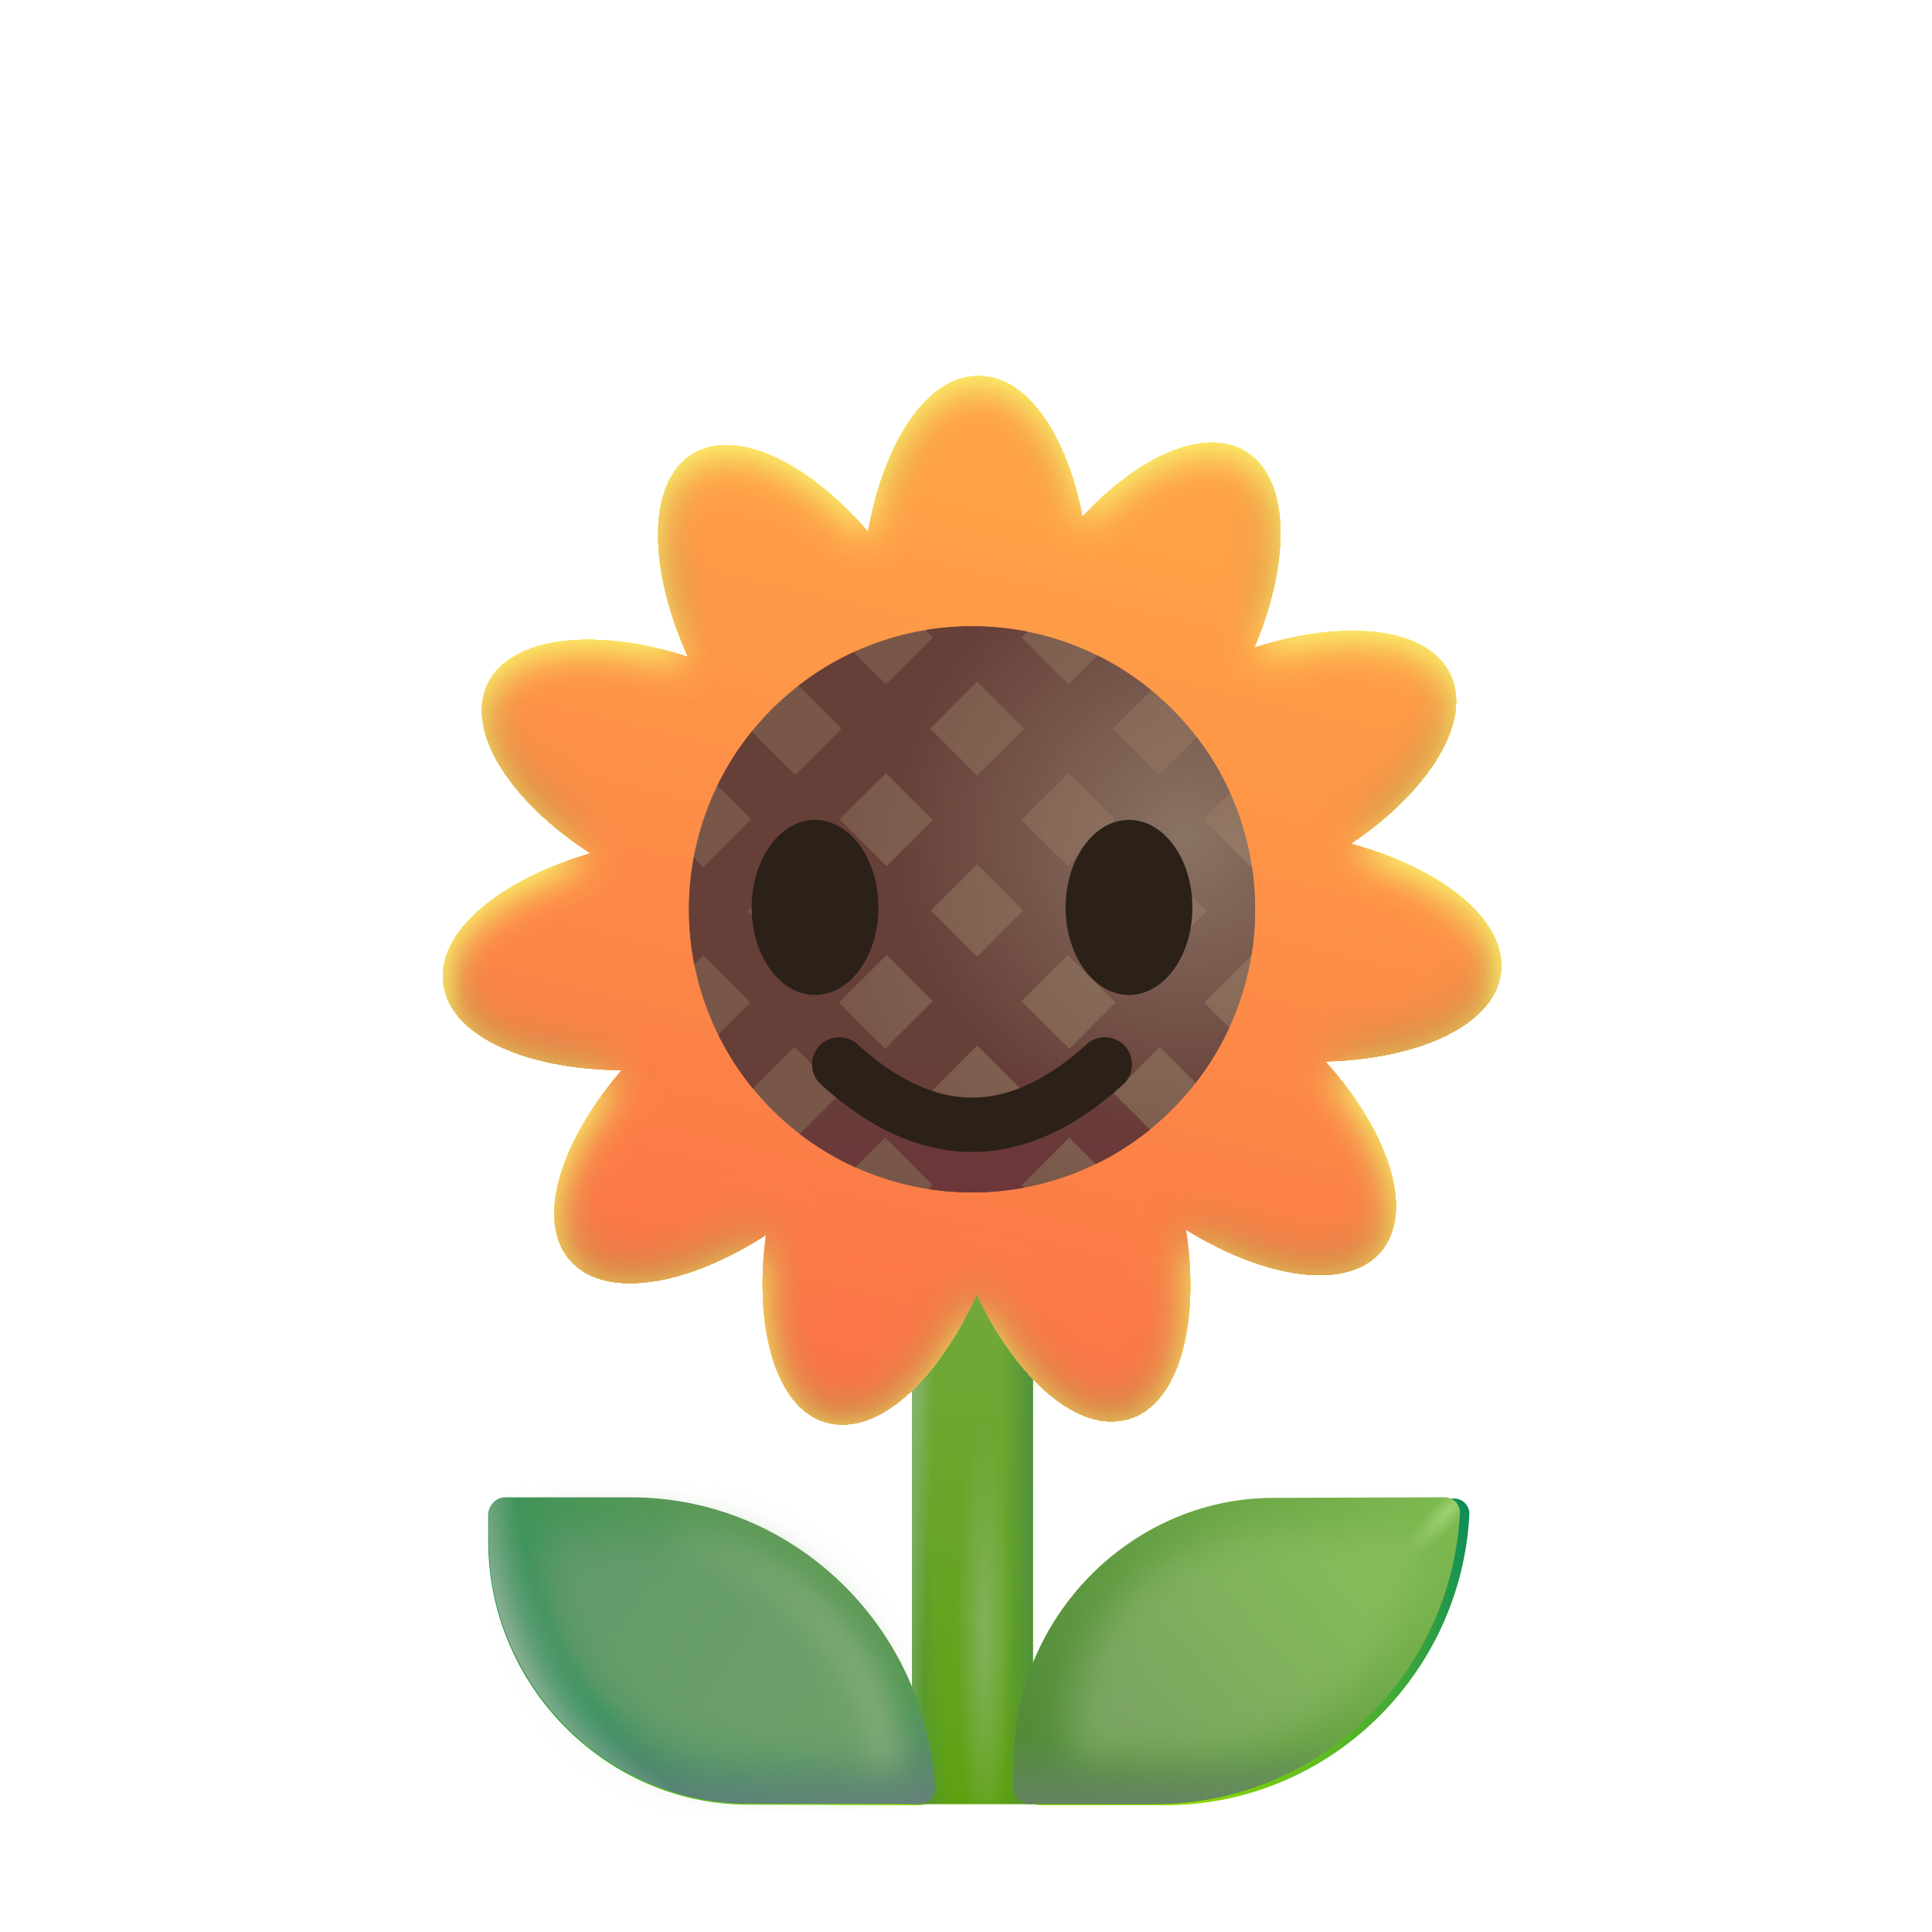
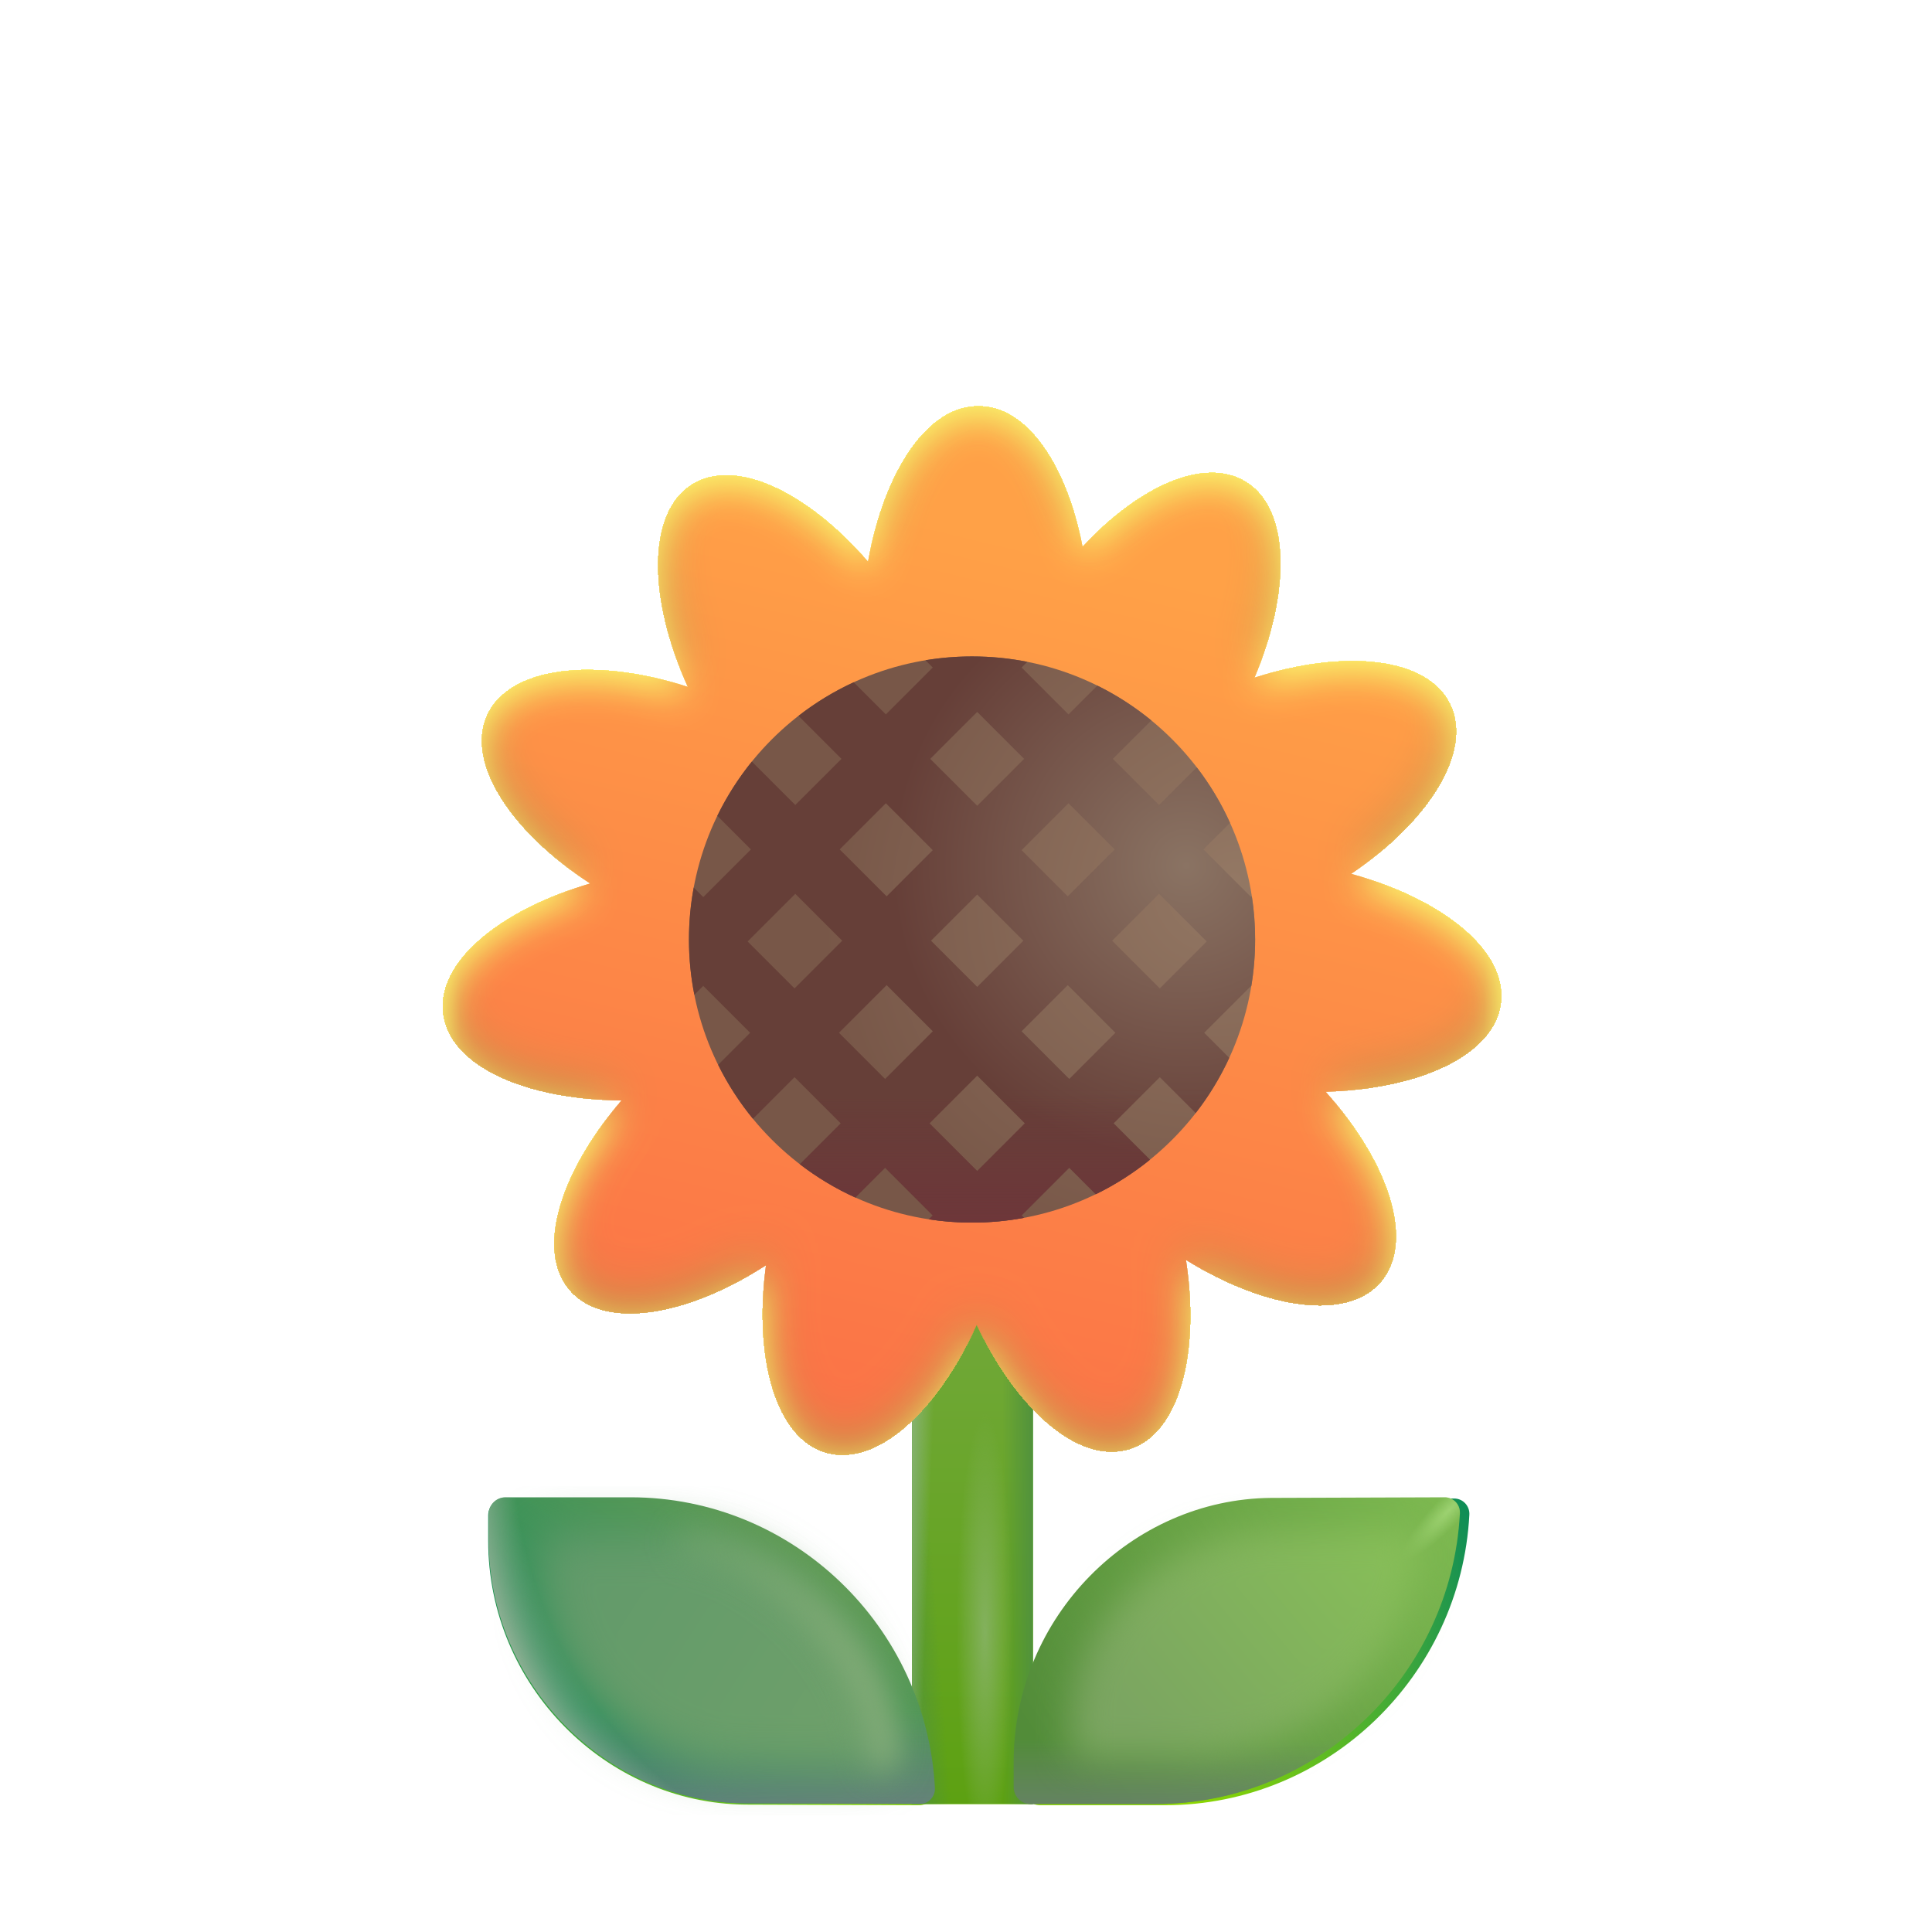
- <svg xmlns="http://www.w3.org/2000/svg" viewBox="0 0 32 32" fill="none">
+ <svg xmlns="http://www.w3.org/2000/svg" viewBox="0 0 32 32" fill="none" data-fb-stage="full" data-fb-stem-tip="16.1,19.75" data-fb-bloom-base="16.1,19.75" data-fb-overlap="0.5">
  <defs>
    <filter id="sun-filter0_f_28327_7424" x="8.181" y="24.625" width="7.218" height="5.43" filterUnits="userSpaceOnUse" color-interpolation-filters="sRGB">
      <feFlood flood-opacity="0" result="BackgroundImageFix" />
      <feBlend mode="normal" in="SourceGraphic" in2="BackgroundImageFix" result="shape" />
      <feGaussianBlur stdDeviation="0.375" result="effect1_foregroundBlur_28327_7424" />
    </filter>
    <filter id="sun-filter1_f_28327_7424" x="17.15" y="24.739" width="6.997" height="4.988" filterUnits="userSpaceOnUse" color-interpolation-filters="sRGB">
      <feFlood flood-opacity="0" result="BackgroundImageFix" />
      <feBlend mode="normal" in="SourceGraphic" in2="BackgroundImageFix" result="shape" />
      <feGaussianBlur stdDeviation="0.3" result="effect1_foregroundBlur_28327_7424" />
    </filter>
    <filter id="sun-filter2_ii_28327_7424" x="5.045" y="1.8" width="21.911" height="22.258" filterUnits="userSpaceOnUse" color-interpolation-filters="sRGB">
      <feFlood flood-opacity="0" result="BackgroundImageFix" />
      <feBlend mode="normal" in="SourceGraphic" in2="BackgroundImageFix" result="shape" />
      <feColorMatrix in="SourceAlpha" type="matrix" values="0 0 0 0 0 0 0 0 0 0 0 0 0 0 0 0 0 0 127 0" result="hardAlpha" />
      <feOffset dy="-0.3" />
      <feGaussianBlur stdDeviation="0.5" />
      <feComposite in2="hardAlpha" operator="arithmetic" k2="-1" k3="1" />
      <feColorMatrix type="matrix" values="0 0 0 0 0.775 0 0 0 0 0.572 0 0 0 0 0.287 0 0 0 1 0" />
      <feBlend mode="normal" in2="shape" result="effect1_innerShadow_28327_7424" />
      <feColorMatrix in="SourceAlpha" type="matrix" values="0 0 0 0 0 0 0 0 0 0 0 0 0 0 0 0 0 0 127 0" result="hardAlpha" />
      <feOffset dy="0.25" />
      <feGaussianBlur stdDeviation="0.375" />
      <feComposite in2="hardAlpha" operator="arithmetic" k2="-1" k3="1" />
      <feColorMatrix type="matrix" values="0 0 0 0 1 0 0 0 0 0.973 0 0 0 0 0.427 0 0 0 1 0" />
      <feBlend mode="normal" in2="effect1_innerShadow_28327_7424" result="effect2_innerShadow_28327_7424" />
    </filter>
    <filter id="sun-filter3_f_28327_7424" x="10.672" y="24.797" width="4.727" height="5.051" filterUnits="userSpaceOnUse" color-interpolation-filters="sRGB">
      <feFlood flood-opacity="0" result="BackgroundImageFix" />
      <feBlend mode="normal" in="SourceGraphic" in2="BackgroundImageFix" result="shape" />
      <feGaussianBlur stdDeviation="0.25" result="effect1_foregroundBlur_28327_7424" />
    </filter>
    <linearGradient id="sun-paint0_linear_28327_7424" x1="16.108" y1="29.885" x2="16.108" y2="19.752" gradientUnits="userSpaceOnUse">
      <stop offset="0.011" stop-color="#8ED800" />
      <stop offset="1" stop-color="#008461" />
    </linearGradient>
    <linearGradient id="sun-paint1_linear_28327_7424" x1="15.211" y1="29.489" x2="7.089" y2="24.8" gradientUnits="userSpaceOnUse">
      <stop offset="0.011" stop-color="#8ED800" />
      <stop offset="1" stop-color="#008461" />
    </linearGradient>
    <linearGradient id="sun-paint2_linear_28327_7424" x1="18.769" y1="28.108" x2="25.176" y2="25.12" gradientUnits="userSpaceOnUse">
      <stop offset="0.011" stop-color="#8ED800" />
      <stop offset="1" stop-color="#008461" />
    </linearGradient>
    <linearGradient id="sun-paint3_linear_28327_7424" x1="16.234" y1="2.092" x2="15.825" y2="23.845" gradientUnits="userSpaceOnUse">
      <stop stop-color="#FD9D18" />
      <stop offset="1" stop-color="#FC6D19" />
    </linearGradient>
    <linearGradient id="sun-paint4_linear_28327_7424" x1="16.113" y1="7.28" x2="15.893" y2="18.995" gradientUnits="userSpaceOnUse">
      <stop stop-color="#988251" />
      <stop offset="1" stop-color="#6C5045" />
    </linearGradient>
    <linearGradient id="sun-paint5_linear_28327_7424" x1="16.108" y1="29.885" x2="16.108" y2="20.406" gradientUnits="userSpaceOnUse">
      <stop stop-color="#5DA112" />
      <stop offset="1" stop-color="#74A93F" />
    </linearGradient>
    <linearGradient id="sun-paint6_linear_28327_7424" x1="14.984" y1="28.016" x2="15.609" y2="27.969" gradientUnits="userSpaceOnUse">
      <stop stop-color="#51923C" />
      <stop offset="1" stop-color="#51923C" stop-opacity="0" />
    </linearGradient>
    <linearGradient id="sun-paint7_linear_28327_7424" x1="17.107" y1="28.062" x2="16.609" y2="28.062" gradientUnits="userSpaceOnUse">
      <stop stop-color="#51923C" />
      <stop offset="1" stop-color="#51923C" stop-opacity="0" />
    </linearGradient>
    <linearGradient id="sun-paint8_linear_28327_7424" x1="15.016" y1="23.656" x2="15.453" y2="23.672" gradientUnits="userSpaceOnUse">
      <stop stop-color="#8FB87F" />
      <stop offset="1" stop-color="#8FB87F" stop-opacity="0" />
    </linearGradient>
    <radialGradient id="sun-paint9_radial_28327_7424" cx="0" cy="0" r="1" gradientUnits="userSpaceOnUse" gradientTransform="translate(16.3125 27.0313) rotate(90) scale(3.625 0.46875)">
      <stop stop-color="#83B15D" />
      <stop offset="1" stop-color="#83B15D" stop-opacity="0" />
    </radialGradient>
    <linearGradient id="sun-paint10_linear_28327_7424" x1="12.633" y1="24.8" x2="8.414" y2="30.511" gradientUnits="userSpaceOnUse">
      <stop offset="0.011" stop-color="#629B53" />
      <stop offset="1" stop-color="#008461" />
      <stop offset="1" stop-color="#4D9055" />
    </linearGradient>
    <linearGradient id="sun-paint11_linear_28327_7424" x1="14.008" y1="30.293" x2="14.008" y2="28.324" gradientUnits="userSpaceOnUse">
      <stop stop-color="#6F7E82" />
      <stop offset="1" stop-color="#6F7E82" stop-opacity="0" />
    </linearGradient>
    <radialGradient id="sun-paint12_radial_28327_7424" cx="0" cy="0" r="1" gradientUnits="userSpaceOnUse" gradientTransform="translate(12.8437 25.1875) rotate(158.54) scale(4.86879 6.63165)">
      <stop offset="0.841" stop-color="#92B196" stop-opacity="0" />
      <stop offset="1" stop-color="#92B196" />
    </radialGradient>
    <linearGradient id="sun-paint13_linear_28327_7424" x1="14.648" y1="28.824" x2="9.383" y2="25.464" gradientUnits="userSpaceOnUse">
      <stop stop-color="#6FA06A" />
      <stop offset="1" stop-color="#619A6A" />
    </linearGradient>
    <linearGradient id="sun-paint14_linear_28327_7424" x1="17.844" y1="29.88" x2="25.019" y2="25.101" gradientUnits="userSpaceOnUse">
      <stop stop-color="#528C39" />
      <stop offset="1" stop-color="#81BD52" />
    </linearGradient>
    <linearGradient id="sun-paint15_linear_28327_7424" x1="19.281" y1="30.219" x2="19.281" y2="28.812" gradientUnits="userSpaceOnUse">
      <stop stop-color="#6A806E" />
      <stop offset="1" stop-color="#6A806E" stop-opacity="0" />
    </linearGradient>
    <radialGradient id="sun-paint16_radial_28327_7424" cx="0" cy="0" r="1" gradientUnits="userSpaceOnUse" gradientTransform="translate(24 25.0157) rotate(133.898) scale(1.14926 0.24366)">
      <stop stop-color="#9DD271" />
      <stop offset="1" stop-color="#9DD271" stop-opacity="0" />
    </radialGradient>
    <linearGradient id="sun-paint17_linear_28327_7424" x1="22.75" y1="25.339" x2="18.842" y2="28.573" gradientUnits="userSpaceOnUse">
      <stop stop-color="#87BE58" />
      <stop offset="1" stop-color="#7BA561" />
    </linearGradient>
    <linearGradient id="sun-paint18_linear_28327_7424" x1="19.812" y1="5.563" x2="15.562" y2="23.375" gradientUnits="userSpaceOnUse">
      <stop stop-color="#FFA147" />
      <stop offset="1" stop-color="#FB7347" />
    </linearGradient>
    <radialGradient id="sun-paint19_radial_28327_7424" cx="0" cy="0" r="1" gradientUnits="userSpaceOnUse" gradientTransform="translate(21.4375 11.9063) rotate(152.156) scale(8.76478 7.69386)">
      <stop stop-color="#937864" />
      <stop offset="1" stop-color="#785748" />
    </radialGradient>
    <radialGradient id="sun-paint20_radial_28327_7424" cx="0" cy="0" r="1" gradientUnits="userSpaceOnUse" gradientTransform="translate(20.4375 11.6251) rotate(146.31) scale(6.08437 6.08437)">
      <stop stop-color="#8A7363" />
      <stop offset="1" stop-color="#663F38" />
    </radialGradient>
    <linearGradient id="sun-paint21_linear_28327_7424" x1="16" y1="16.25" x2="16" y2="19.625" gradientUnits="userSpaceOnUse">
      <stop stop-color="#6F343A" stop-opacity="0" />
      <stop offset="1" stop-color="#6F343A" />
    </linearGradient>
    <linearGradient id="sun-paint22_linear_28327_7424" x1="14.648" y1="27.192" x2="9.852" y2="24.442" gradientUnits="userSpaceOnUse">
      <stop stop-color="#86AD7A" />
      <stop offset="1" stop-color="#86AD7A" stop-opacity="0" />
    </linearGradient>
  </defs>
  <path d="M17.107 19.75H15.107V29.88H17.107V19.75Z" fill="url(#sun-paint0_linear_28327_7424)" />
  <path d="M8.086 25.52C8.086 27.92 10.037 29.87 12.347 29.89L15.226 29.9C15.367 29.9 15.486 29.78 15.476 29.63C15.336 26.97 13.136 24.82 10.437 24.82H8.366C8.206 24.82 8.086 24.95 8.086 25.1V25.52Z" fill="url(#sun-paint1_linear_28327_7424)" />
  <path d="M16.947 29.2C16.947 26.8 18.896 24.85 21.206 24.83L24.087 24.82C24.227 24.82 24.346 24.94 24.337 25.09C24.197 27.75 21.997 29.9 19.297 29.9H17.227C17.067 29.9 16.947 29.77 16.947 29.62V29.2Z" fill="url(#sun-paint2_linear_28327_7424)" />
  <path d="M17.107 19.75H15.107V29.88H17.107V19.75Z" fill="url(#sun-paint5_linear_28327_7424)" />
  <path d="M17.107 19.75H15.107V29.88H17.107V19.75Z" fill="url(#sun-paint6_linear_28327_7424)" />
  <path d="M17.107 19.75H15.107V29.88H17.107V19.75Z" fill="url(#sun-paint7_linear_28327_7424)" />
  <path d="M17.107 19.75H15.107V29.88H17.107V19.75Z" fill="url(#sun-paint8_linear_28327_7424)" />
  <path d="M17.107 19.75H15.107V29.88H17.107V19.75Z" fill="url(#sun-paint9_radial_28327_7424)" />
  <path d="M8.094 25.5C8.094 27.9 10.044 29.85 12.354 29.87L15.234 29.88C15.374 29.88 15.494 29.76 15.484 29.61C15.344 26.95 13.144 24.8 10.444 24.8H8.374C8.214 24.8 8.094 24.93 8.094 25.08V25.5Z" fill="url(#sun-paint10_linear_28327_7424)" />
  <path d="M8.094 25.5C8.094 27.9 10.044 29.85 12.354 29.87L15.234 29.88C15.374 29.88 15.494 29.76 15.484 29.61C15.344 26.95 13.144 24.8 10.444 24.8H8.374C8.214 24.8 8.094 24.93 8.094 25.08V25.5Z" fill="url(#sun-paint11_linear_28327_7424)" />
  <path d="M8.094 25.5C8.094 27.9 10.044 29.85 12.354 29.87L15.234 29.88C15.374 29.88 15.494 29.76 15.484 29.61C15.344 26.95 13.144 24.8 10.444 24.8H8.374C8.214 24.8 8.094 24.93 8.094 25.08V25.5Z" fill="url(#sun-paint12_radial_28327_7424)" />
  <g filter="url(#sun-filter0_f_28327_7424)">
    <path d="M8.931 25.917C8.931 27.773 10.439 29.282 12.226 29.298L14.455 29.305C14.563 29.305 14.656 29.212 14.648 29.096C14.54 27.039 12.838 25.375 10.749 25.375H9.147C9.024 25.375 8.931 25.476 8.931 25.592V25.917Z" fill="url(#sun-paint13_linear_28327_7424)" />
  </g>
  <path d="M16.79 29.18C16.79 26.78 18.74 24.83 21.05 24.81L23.93 24.8C24.07 24.8 24.19 24.92 24.18 25.07C24.04 27.73 21.84 29.88 19.14 29.88H17.07C16.91 29.88 16.79 29.75 16.79 29.6V29.18Z" fill="url(#sun-paint14_linear_28327_7424)" />
  <path d="M16.79 29.18C16.79 26.78 18.74 24.83 21.05 24.81L23.93 24.8C24.07 24.8 24.19 24.92 24.18 25.07C24.04 27.73 21.84 29.88 19.14 29.88H17.07C16.91 29.88 16.79 29.75 16.79 29.6V29.18Z" fill="url(#sun-paint15_linear_28327_7424)" />
  <path d="M16.79 29.18C16.79 26.78 18.74 24.83 21.05 24.81L23.93 24.8C24.07 24.8 24.19 24.92 24.18 25.07C24.04 27.73 21.84 29.88 19.14 29.88H17.07C16.91 29.88 16.79 29.75 16.79 29.6V29.18Z" fill="url(#sun-paint16_radial_28327_7424)" />
  <g filter="url(#sun-filter1_f_28327_7424)">
    <path d="M17.75 28.606C17.75 26.816 19.279 25.362 21.091 25.347L23.35 25.339C23.46 25.339 23.554 25.429 23.546 25.541C23.437 27.524 21.711 29.128 19.593 29.128H17.97C17.844 29.128 17.75 29.031 17.75 28.919V28.606Z" fill="url(#sun-paint17_linear_28327_7424)" />
  </g>
  <g filter="url(#sun-filter3_f_28327_7424)">
    <path d="M11.422 25.547C12.578 25.703 14.461 27.061 14.648 29.098" stroke="url(#sun-paint22_linear_28327_7424)" stroke-width="0.5" stroke-linecap="round" />
  </g>
-   <g transform="translate(16.1 19.75) scale(0.800) translate(-16 -19)">
+   <g transform="translate(16.1 20.25) scale(0.800) translate(-16 -19)">
    <path d="M26.947 14.45C27.076 13.38 25.756 12.31 23.846 11.78C25.477 10.67 26.366 9.23 25.896 8.27C25.427 7.3 23.736 7.12 21.846 7.72C22.607 5.9 22.576 4.21 21.657 3.66C20.817 3.15 19.477 3.74 18.287 5.01C17.956 3.31 17.137 2.11 16.157 2.1C15.097 2.07 14.187 3.43 13.847 5.32C12.586 3.87 11.097 3.16 10.207 3.72C9.277 4.3 9.287 6.06 10.117 7.91C8.177 7.29 6.436 7.49 5.966 8.49C5.516 9.46 6.436 10.89 8.097 11.98C6.207 12.54 4.907 13.62 5.056 14.69C5.207 15.76 6.756 16.45 8.746 16.47C7.466 17.97 6.966 19.58 7.676 20.4C8.386 21.22 10.066 20.95 11.736 19.88C11.476 21.83 11.947 23.46 12.976 23.76C14.017 24.06 15.277 22.92 16.096 21.11C16.947 22.89 18.216 24 19.247 23.69C20.276 23.38 20.727 21.73 20.427 19.77C22.107 20.8 23.776 21.04 24.466 20.22C25.166 19.39 24.637 17.77 23.317 16.29C25.287 16.23 26.817 15.52 26.947 14.45ZM16.456 11.42C16.547 11.54 16.657 11.64 16.787 11.72C16.947 11.81 17.116 11.86 17.306 11.88C17.317 12.06 17.346 12.23 17.427 12.38C17.506 12.54 17.627 12.68 17.776 12.8C17.686 12.95 17.627 13.11 17.607 13.29C17.587 13.47 17.616 13.65 17.666 13.83C17.506 13.91 17.366 14.01 17.256 14.14C17.137 14.28 17.067 14.45 17.017 14.63C16.837 14.61 16.666 14.62 16.506 14.67C16.337 14.72 16.177 14.82 16.037 14.95C15.896 14.84 15.746 14.75 15.586 14.7C15.406 14.65 15.226 14.65 15.046 14.68C14.996 14.51 14.916 14.36 14.796 14.23C14.677 14.09 14.527 13.99 14.357 13.91C14.406 13.74 14.416 13.57 14.396 13.4C14.367 13.22 14.296 13.05 14.197 12.89C14.326 12.77 14.437 12.64 14.507 12.48C14.586 12.3 14.617 12.1 14.607 11.89C14.816 11.87 15.017 11.83 15.187 11.72C15.316 11.64 15.427 11.53 15.517 11.41C15.666 11.47 15.816 11.51 15.976 11.51C16.146 11.51 16.306 11.48 16.456 11.42Z" fill="url(#sun-paint3_linear_28327_7424)" />
    <path d="M16 19C19.237 19 21.861 16.376 21.861 13.139C21.861 9.902 19.237 7.278 16 7.278C12.763 7.278 10.139 9.902 10.139 13.139C10.139 16.376 12.763 19 16 19Z" fill="url(#sun-paint4_linear_28327_7424)" />
    <path fill-rule="evenodd" clip-rule="evenodd" d="M21.118 10.281L20.318 11.082L21.435 12.198L21.73 11.903C21.816 12.301 21.861 12.715 21.861 13.139C21.861 13.424 21.841 13.705 21.801 13.979L21.435 13.613L20.321 14.727L21.28 15.685C20.749 16.785 19.885 17.693 18.819 18.279L17.792 17.256L16.686 18.362L17.201 18.877C16.813 18.958 16.412 19 16 19C15.576 19 15.162 18.955 14.764 18.869L15.271 18.362L14.155 17.245L13.142 18.257C12.383 17.833 11.729 17.244 11.226 16.54L12.336 17.65L13.448 16.538L12.336 15.426L11.224 16.538C11.025 16.258 10.85 15.96 10.701 15.647L11.629 14.719L10.517 13.607L10.192 13.932C10.157 13.673 10.139 13.408 10.139 13.139C10.139 12.727 10.181 12.326 10.262 11.938L10.517 12.193L11.613 11.098L10.851 10.338C11.014 10.038 11.203 9.754 11.415 9.488L12.32 10.39L13.44 9.27L12.561 8.393C12.838 8.191 13.134 8.014 13.445 7.863L14.147 8.563L15.266 7.444L15.16 7.338C15.434 7.298 15.715 7.278 16 7.278C16.269 7.278 16.534 7.296 16.793 7.331L16.68 7.444L17.792 8.556L18.508 7.84C18.821 7.989 19.119 8.164 19.398 8.363L18.499 9.263L19.611 10.374L20.546 9.439C20.76 9.702 20.952 9.984 21.118 10.281ZM20.726 16.545L19.613 17.658L18.499 16.549L19.613 15.434L20.726 16.545ZM11.224 12.9L12.336 14.012L13.434 12.913L12.321 11.803L11.224 12.9ZM13.028 11.096L14.142 12.206L15.26 11.088L14.148 9.977L13.028 11.096ZM14.855 9.27L15.967 10.38L17.085 9.263L15.973 8.151L14.855 9.27ZM16.675 11.087L17.792 9.97L18.904 11.082L17.788 12.198L16.675 11.087ZM14.85 12.912L15.968 11.794L17.08 12.905L15.964 14.022L14.85 12.912ZM13.043 14.719L14.143 13.619L15.257 14.729L14.155 15.831L13.043 14.719ZM20.728 12.905L19.611 11.789L18.495 12.904L19.613 14.02L20.728 12.905ZM18.906 14.727L17.788 13.611L16.672 14.728L17.791 15.843L18.906 14.727ZM17.084 16.55L15.965 15.435L14.862 16.538L15.979 17.655L17.084 16.55Z" fill="#6C5045" />
    <g filter="url(#sun-filter2_ii_28327_7424)">
      <path d="M26.947 14.45C27.076 13.38 25.756 12.31 23.846 11.78C25.477 10.67 26.366 9.23 25.896 8.27C25.427 7.3 23.736 7.12 21.846 7.72C22.607 5.9 22.576 4.21 21.657 3.66C20.817 3.15 19.477 3.74 18.287 5.01C17.956 3.31 17.137 2.11 16.157 2.1C15.097 2.07 14.187 3.43 13.847 5.32C12.586 3.87 11.097 3.16 10.207 3.72C9.277 4.3 9.287 6.06 10.117 7.91C8.177 7.29 6.436 7.49 5.966 8.49C5.516 9.46 6.436 10.89 8.097 11.98C6.207 12.54 4.907 13.62 5.056 14.69C5.207 15.76 6.756 16.45 8.746 16.47C7.466 17.97 6.966 19.58 7.676 20.4C8.386 21.22 10.066 20.95 11.736 19.88C11.476 21.83 11.947 23.46 12.976 23.76C14.017 24.06 15.277 22.92 16.096 21.11C16.947 22.89 18.216 24 19.247 23.69C20.276 23.38 20.727 21.73 20.427 19.77C22.107 20.8 23.776 21.04 24.466 20.22C25.166 19.39 24.637 17.77 23.317 16.29C25.287 16.23 26.817 15.52 26.947 14.45ZM16.456 11.42C16.547 11.54 16.657 11.64 16.787 11.72C16.947 11.81 17.116 11.86 17.306 11.88C17.317 12.06 17.346 12.23 17.427 12.38C17.506 12.54 17.627 12.68 17.776 12.8C17.686 12.95 17.627 13.11 17.607 13.29C17.587 13.47 17.616 13.65 17.666 13.83C17.506 13.91 17.366 14.01 17.256 14.14C17.137 14.28 17.067 14.45 17.017 14.63C16.837 14.61 16.666 14.62 16.506 14.67C16.337 14.72 16.177 14.82 16.037 14.95C15.896 14.84 15.746 14.75 15.586 14.7C15.406 14.65 15.226 14.65 15.046 14.68C14.996 14.51 14.916 14.36 14.796 14.23C14.677 14.09 14.527 13.99 14.357 13.91C14.406 13.74 14.416 13.57 14.396 13.4C14.367 13.22 14.296 13.05 14.197 12.89C14.326 12.77 14.437 12.64 14.507 12.48C14.586 12.3 14.617 12.1 14.607 11.89C14.816 11.87 15.017 11.83 15.187 11.72C15.316 11.64 15.427 11.53 15.517 11.41C15.666 11.47 15.816 11.51 15.976 11.51C16.146 11.51 16.306 11.48 16.456 11.42Z" fill="url(#sun-paint18_linear_28327_7424)" />
    </g>
    <path d="M16 19C19.237 19 21.861 16.376 21.861 13.139C21.861 9.902 19.237 7.278 16 7.278C12.763 7.278 10.139 9.902 10.139 13.139C10.139 16.376 12.763 19 16 19Z" fill="url(#sun-paint19_radial_28327_7424)" />
    <path fill-rule="evenodd" clip-rule="evenodd" d="M13.55 7.813L14.216 8.479L15.187 7.508L15.036 7.357C15.35 7.305 15.672 7.278 16 7.278C16.392 7.278 16.774 7.316 17.144 7.39L17.026 7.508L17.997 8.479L18.594 7.882C18.995 8.08 19.369 8.323 19.712 8.603L18.916 9.399L19.872 10.354L20.652 9.574C20.924 9.927 21.156 10.313 21.341 10.723L20.791 11.274L21.778 12.261L21.793 12.246C21.838 12.537 21.861 12.835 21.861 13.139C21.861 13.467 21.834 13.789 21.782 14.103L21.778 14.099L20.807 15.07L21.326 15.589C21.137 15.998 20.904 16.381 20.631 16.732L19.888 15.99L18.932 16.945L19.684 17.698C19.34 17.976 18.963 18.217 18.561 18.413L18.013 17.865L17.026 18.852L17.076 18.901C16.727 18.966 16.367 19 16 19C15.696 19 15.398 18.977 15.107 18.932L15.187 18.852L14.2 17.865L13.584 18.481C13.174 18.295 12.788 18.063 12.435 17.791L13.281 16.945L12.325 15.99L11.464 16.851C11.184 16.509 10.941 16.134 10.743 15.733L11.406 15.07L10.435 14.099L10.251 14.283C10.177 13.913 10.139 13.53 10.139 13.139C10.139 12.772 10.173 12.412 10.238 12.063L10.435 12.261L11.422 11.274L10.726 10.578C10.922 10.176 11.163 9.799 11.441 9.455L12.341 10.354L13.297 9.399L12.407 8.509C12.758 8.235 13.141 8.002 13.55 7.813ZM17.093 16.945L16.107 17.932L15.12 16.945L16.107 15.958L17.093 16.945ZM18.968 15.07L18.013 16.026L17.026 15.039L17.982 14.083L18.968 15.07ZM20.859 13.18L19.888 14.151L18.901 13.164L19.872 12.193L20.859 13.18ZM14.2 16.026L15.187 15.039L14.232 14.083L13.245 15.07L14.2 16.026ZM12.325 14.151L13.312 13.164L12.341 12.193L11.354 13.18L12.325 14.151ZM17.062 13.164L16.107 14.12L15.151 13.164L16.107 12.208L17.062 13.164ZM18.953 11.274L17.982 12.245L17.026 11.289L17.997 10.318L18.953 11.274ZM14.232 12.245L15.187 11.289L14.216 10.318L13.26 11.274L14.232 12.245ZM17.078 9.399L16.107 10.37L15.135 9.399L16.107 8.427L17.078 9.399Z" fill="url(#sun-paint20_radial_28327_7424)" />
    <path fill-rule="evenodd" clip-rule="evenodd" d="M13.55 7.813L14.216 8.479L15.187 7.508L15.036 7.357C15.35 7.305 15.672 7.278 16 7.278C16.392 7.278 16.774 7.316 17.144 7.39L17.026 7.508L17.997 8.479L18.594 7.882C18.995 8.08 19.369 8.323 19.712 8.603L18.916 9.399L19.872 10.354L20.652 9.574C20.924 9.927 21.156 10.313 21.341 10.723L20.791 11.274L21.778 12.261L21.793 12.246C21.838 12.537 21.861 12.835 21.861 13.139C21.861 13.467 21.834 13.789 21.782 14.103L21.778 14.099L20.807 15.07L21.326 15.589C21.137 15.998 20.904 16.381 20.631 16.732L19.888 15.99L18.932 16.945L19.684 17.698C19.34 17.976 18.963 18.217 18.561 18.413L18.013 17.865L17.026 18.852L17.076 18.901C16.727 18.966 16.367 19 16 19C15.696 19 15.398 18.977 15.107 18.932L15.187 18.852L14.2 17.865L13.584 18.481C13.174 18.295 12.788 18.063 12.435 17.791L13.281 16.945L12.325 15.99L11.464 16.851C11.184 16.509 10.941 16.134 10.743 15.733L11.406 15.07L10.435 14.099L10.251 14.283C10.177 13.913 10.139 13.53 10.139 13.139C10.139 12.772 10.173 12.412 10.238 12.063L10.435 12.261L11.422 11.274L10.726 10.578C10.922 10.176 11.163 9.799 11.441 9.455L12.341 10.354L13.297 9.399L12.407 8.509C12.758 8.235 13.141 8.002 13.55 7.813ZM17.093 16.945L16.107 17.932L15.12 16.945L16.107 15.958L17.093 16.945ZM18.968 15.07L18.013 16.026L17.026 15.039L17.982 14.083L18.968 15.07ZM20.859 13.18L19.888 14.151L18.901 13.164L19.872 12.193L20.859 13.18ZM14.2 16.026L15.187 15.039L14.232 14.083L13.245 15.07L14.2 16.026ZM12.325 14.151L13.312 13.164L12.341 12.193L11.354 13.18L12.325 14.151ZM17.062 13.164L16.107 14.12L15.151 13.164L16.107 12.208L17.062 13.164ZM18.953 11.274L17.982 12.245L17.026 11.289L17.997 10.318L18.953 11.274ZM14.232 12.245L15.187 11.289L14.216 10.318L13.26 11.274L14.232 12.245ZM17.078 9.399L16.107 10.37L15.135 9.399L16.107 8.427L17.078 9.399Z" fill="url(#sun-paint21_linear_28327_7424)" />
  </g>
-   <g fill="#2B2118">
-     <ellipse cx="13.50" cy="15.03" rx="1.05" ry="1.45" />
-     <ellipse cx="18.70" cy="15.03" rx="1.05" ry="1.45" />
-     <path d="M13.90 17.63Q16.10 19.63 18.30 17.63" stroke="#2B2118" stroke-width="0.9" fill="none" stroke-linecap="round" />
-   </g>
</svg>
